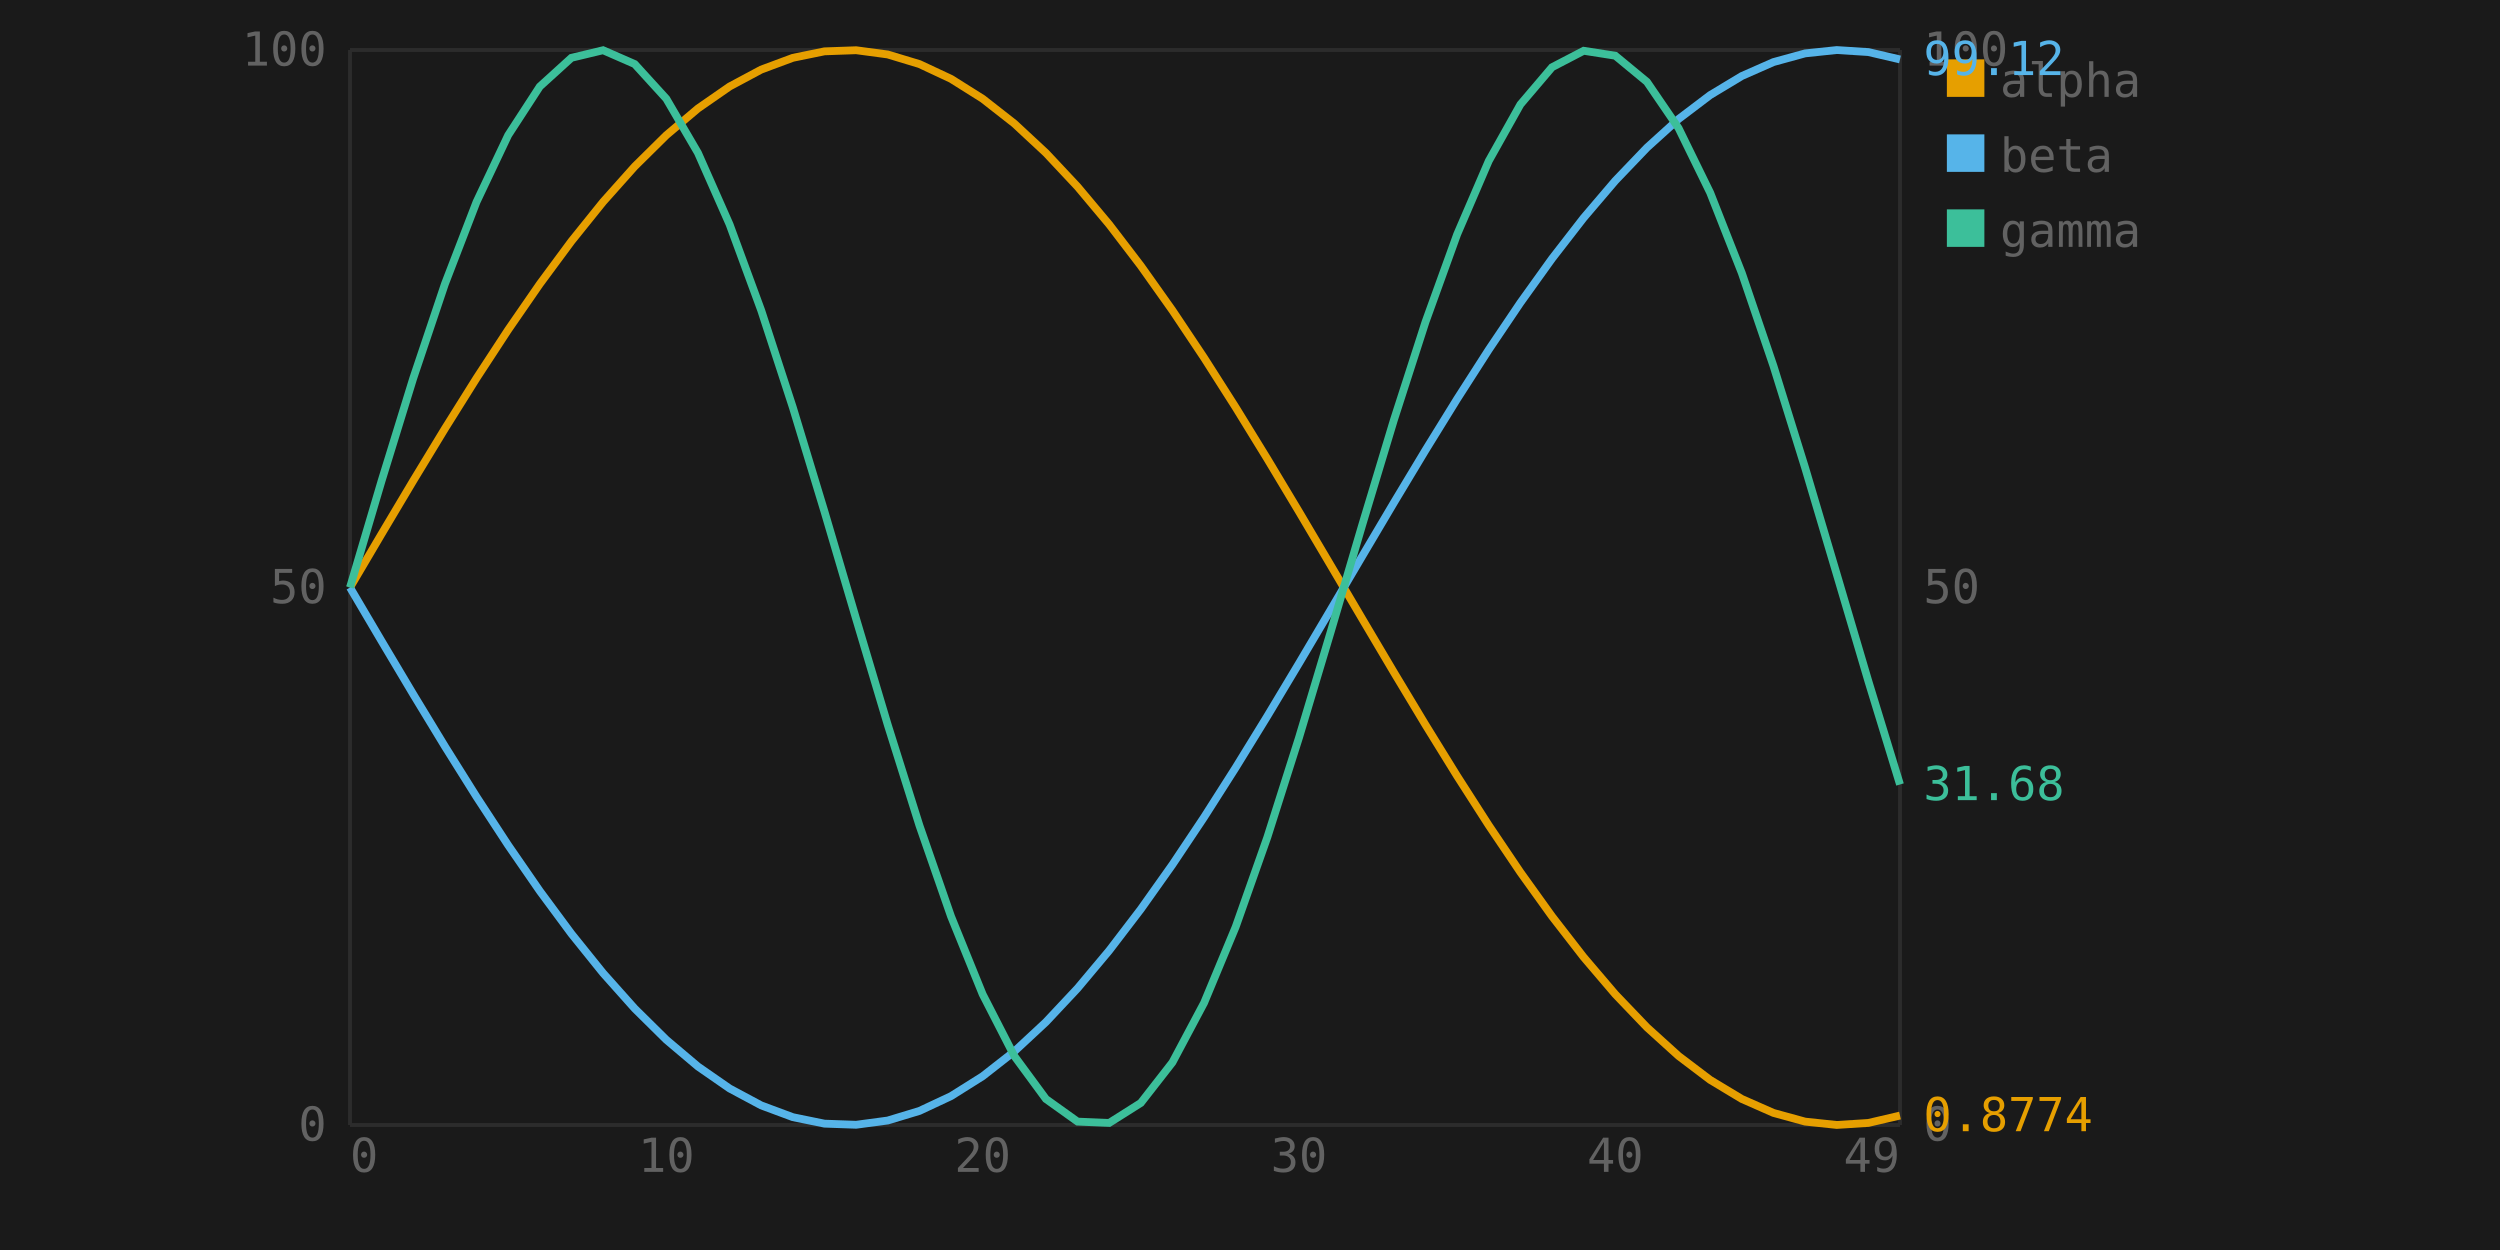
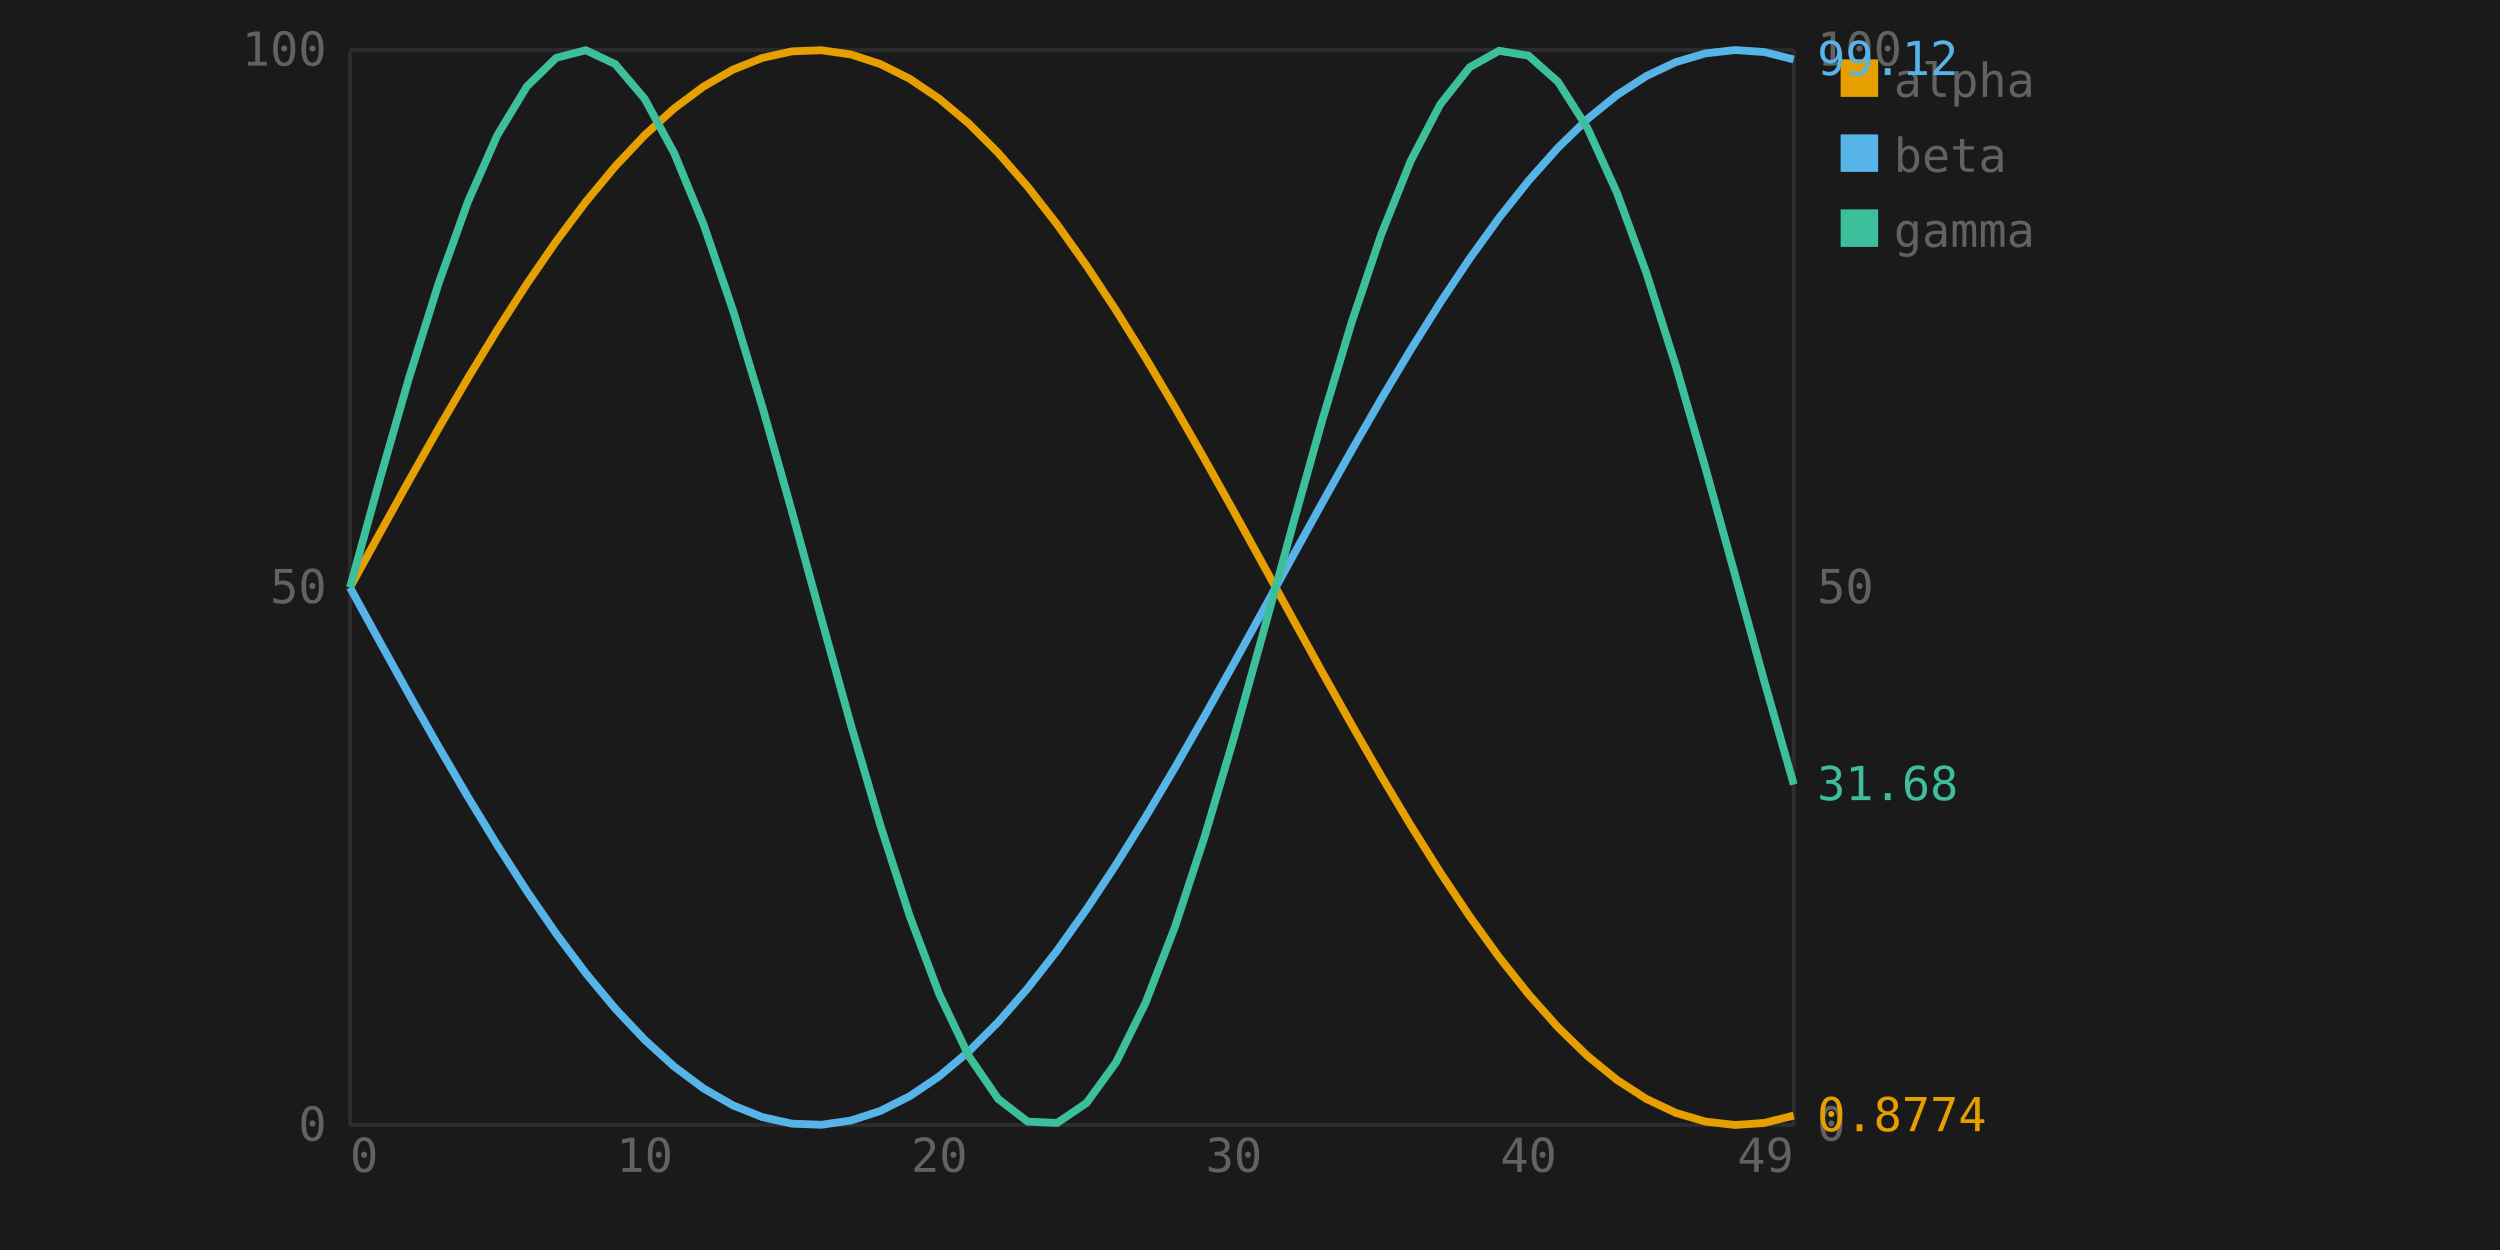
<svg xmlns="http://www.w3.org/2000/svg" viewBox="0 0 640 320" width="640" height="320">
  <rect width="100%" height="100%" fill="#1a1a1a" />
  <line x1="89.6" y1="12.8" x2="89.6" y2="288" stroke="#2c2c2c" stroke-width="1" />
-   <line x1="89.6" y1="288" x2="486.4" y2="288" stroke="#2c2c2c" stroke-width="1" />
-   <line x1="486.4" y1="12.8" x2="486.4" y2="288" stroke="#2c2c2c" stroke-width="1" />
-   <line x1="89.6" y1="12.8" x2="486.4" y2="12.8" stroke="#2c2c2c" stroke-width="1" />
+   <line x1="89.6" y1="288" x2="459.2" y2="288" stroke="#2c2c2c" stroke-width="1" />
+   <line x1="459.2" y1="12.8" x2="459.2" y2="288" stroke="#2c2c2c" stroke-width="1" />
+   <line x1="89.6" y1="12.8" x2="459.2" y2="12.8" stroke="#2c2c2c" stroke-width="1" />
  <text x="83.6" y="292" text-anchor="end" font-size="12" font-family="monospace" fill="#626262">0</text>
-   <text x="492.4" y="292" text-anchor="start" font-size="12" font-family="monospace" fill="#626262">0</text>
+   <text x="465.2" y="292" text-anchor="start" font-size="12" font-family="monospace" fill="#626262">0</text>
  <text x="83.6" y="154.4" text-anchor="end" font-size="12" font-family="monospace" fill="#626262">50</text>
-   <text x="492.4" y="154.4" text-anchor="start" font-size="12" font-family="monospace" fill="#626262">50</text>
+   <text x="465.2" y="154.4" text-anchor="start" font-size="12" font-family="monospace" fill="#626262">50</text>
  <text x="83.6" y="16.8" text-anchor="end" font-size="12" font-family="monospace" fill="#626262">100</text>
-   <text x="492.4" y="16.8" text-anchor="start" font-size="12" font-family="monospace" fill="#626262">100</text>
+   <text x="465.2" y="16.8" text-anchor="start" font-size="12" font-family="monospace" fill="#626262">100</text>
  <text x="89.6" y="300" text-anchor="start" font-size="12" font-family="monospace" fill="#626262">0</text>
-   <text x="170.58" y="300" text-anchor="middle" font-size="12" font-family="monospace" fill="#626262">10</text>
-   <text x="251.559" y="300" text-anchor="middle" font-size="12" font-family="monospace" fill="#626262">20</text>
-   <text x="332.539" y="300" text-anchor="middle" font-size="12" font-family="monospace" fill="#626262">30</text>
-   <text x="413.518" y="300" text-anchor="middle" font-size="12" font-family="monospace" fill="#626262">40</text>
-   <text x="486.4" y="300" text-anchor="end" font-size="12" font-family="monospace" fill="#626262">49</text>
-   <rect x="498.4" y="15.2" width="9.6" height="9.6" fill="#e69f00" />
-   <text x="512" y="24.8" text-anchor="start" font-size="12" font-family="monospace" fill="#626262">alpha</text>
-   <rect x="498.4" y="34.4" width="9.6" height="9.6" fill="#56b4e9" />
-   <text x="512" y="44" text-anchor="start" font-size="12" font-family="monospace" fill="#626262">beta</text>
-   <rect x="498.4" y="53.6" width="9.6" height="9.6" fill="#3cbf9a" />
-   <text x="512" y="63.2" text-anchor="start" font-size="12" font-family="monospace" fill="#626262">gamma</text>
-   <path d="M89.6 150.4 L97.698 136.663 L105.796 123.063 L113.894 109.736 L121.992 96.816 L130.09 84.431 L138.188 72.705 L146.286 61.756 L154.384 51.692 L162.482 42.614 L170.58 34.614 L178.678 27.77 L186.776 22.151 L194.873 17.814 L202.971 14.802 L211.069 13.145 L219.167 12.859 L227.265 13.947 L235.363 16.399 L243.461 20.189 L251.559 25.281 L259.657 31.622 L267.755 39.151 L275.853 47.791 L283.951 57.456 L292.049 68.05 L300.147 79.467 L308.245 91.593 L316.343 104.306 L324.441 117.479 L332.539 130.982 L340.637 144.679 L348.735 158.432 L356.833 172.106 L364.931 185.562 L373.029 198.668 L381.127 211.291 L389.224 223.305 L397.322 234.592 L405.42 245.037 L413.518 254.536 L421.616 262.995 L429.714 270.329 L437.812 276.464 L445.91 281.34 L454.008 284.908 L462.106 287.132 L470.204 287.989 L478.302 287.472 L486.4 285.585" fill="none" stroke="#e69f00" stroke-width="2" />
-   <path d="M89.6 150.4 L97.698 164.137 L105.796 177.737 L113.894 191.064 L121.992 203.984 L130.09 216.369 L138.188 228.095 L146.286 239.044 L154.384 249.108 L162.482 258.186 L170.58 266.186 L178.678 273.03 L186.776 278.649 L194.873 282.986 L202.971 285.998 L211.069 287.655 L219.167 287.941 L227.265 286.853 L235.363 284.401 L243.461 280.611 L251.559 275.519 L259.657 269.178 L267.755 261.649 L275.853 253.009 L283.951 243.344 L292.049 232.75 L300.147 221.333 L308.245 209.207 L316.343 196.494 L324.441 183.321 L332.539 169.818 L340.637 156.121 L348.735 142.368 L356.833 128.694 L364.931 115.238 L373.029 102.132 L381.127 89.509 L389.224 77.495 L397.322 66.208 L405.42 55.763 L413.518 46.264 L421.616 37.805 L429.714 30.471 L437.812 24.336 L445.91 19.46 L454.008 15.892 L462.106 13.668 L470.204 12.811 L478.302 13.328 L486.4 15.215" fill="none" stroke="#56b4e9" stroke-width="2" />
-   <path d="M89.6 150.4 L97.698 123.063 L105.796 96.816 L113.894 72.705 L121.992 51.692 L130.09 34.614 L138.188 22.151 L146.286 14.802 L154.384 12.859 L162.482 16.399 L170.58 25.281 L178.678 39.151 L186.776 57.456 L194.873 79.467 L202.971 104.306 L211.069 130.982 L219.167 158.432 L227.265 185.562 L235.363 211.291 L243.461 234.592 L251.559 254.536 L259.657 270.329 L267.755 281.34 L275.853 287.132 L283.951 287.472 L292.049 282.348 L300.147 271.963 L308.245 256.732 L316.343 237.262 L324.441 214.329 L332.539 188.848 L340.637 161.833 L348.735 134.363 L356.833 107.532 L364.931 82.41 L373.029 59.999 L381.127 41.191 L389.224 26.738 L397.322 17.214 L405.42 13 L413.518 14.264 L421.616 20.955 L429.714 32.807 L437.812 49.347 L445.91 69.915 L454.008 93.692 L462.106 119.73 L470.204 146.991 L478.302 174.387 L486.4 200.828" fill="none" stroke="#3cbf9a" stroke-width="2" />
-   <text x="492.4" y="289.585" text-anchor="start" font-size="12" font-family="monospace" fill="#e69f00">0.8774</text>
-   <text x="492.4" y="19.215" text-anchor="start" font-size="12" font-family="monospace" fill="#56b4e9">99.12</text>
-   <text x="492.4" y="204.828" text-anchor="start" font-size="12" font-family="monospace" fill="#3cbf9a">31.68</text>
+   <text x="165.029" y="300" text-anchor="middle" font-size="12" font-family="monospace" fill="#626262">10</text>
+   <text x="240.457" y="300" text-anchor="middle" font-size="12" font-family="monospace" fill="#626262">20</text>
+   <text x="315.886" y="300" text-anchor="middle" font-size="12" font-family="monospace" fill="#626262">30</text>
+   <text x="391.314" y="300" text-anchor="middle" font-size="12" font-family="monospace" fill="#626262">40</text>
+   <text x="459.2" y="300" text-anchor="end" font-size="12" font-family="monospace" fill="#626262">49</text>
+   <rect x="471.2" y="15.2" width="9.6" height="9.6" fill="#e69f00" />
+   <text x="484.8" y="24.8" text-anchor="start" font-size="12" font-family="monospace" fill="#626262">alpha</text>
+   <rect x="471.2" y="34.4" width="9.6" height="9.6" fill="#56b4e9" />
+   <text x="484.8" y="44" text-anchor="start" font-size="12" font-family="monospace" fill="#626262">beta</text>
+   <rect x="471.2" y="53.6" width="9.6" height="9.6" fill="#3cbf9a" />
+   <text x="484.8" y="63.2" text-anchor="start" font-size="12" font-family="monospace" fill="#626262">gamma</text>
+   <path d="M89.6 150.4 L97.143 136.663 L104.686 123.063 L112.229 109.736 L119.771 96.816 L127.314 84.431 L134.857 72.705 L142.4 61.756 L149.943 51.692 L157.486 42.614 L165.029 34.614 L172.571 27.77 L180.114 22.151 L187.657 17.814 L195.2 14.802 L202.743 13.145 L210.286 12.859 L217.829 13.947 L225.371 16.399 L232.914 20.189 L240.457 25.281 L248 31.622 L255.543 39.151 L263.086 47.791 L270.629 57.456 L278.171 68.05 L285.714 79.467 L293.257 91.593 L300.8 104.306 L308.343 117.479 L315.886 130.982 L323.429 144.679 L330.971 158.432 L338.514 172.106 L346.057 185.562 L353.6 198.668 L361.143 211.291 L368.686 223.305 L376.229 234.592 L383.771 245.037 L391.314 254.536 L398.857 262.995 L406.4 270.329 L413.943 276.464 L421.486 281.34 L429.029 284.908 L436.571 287.132 L444.114 287.989 L451.657 287.472 L459.2 285.585" fill="none" stroke="#e69f00" stroke-width="2" />
+   <path d="M89.6 150.4 L97.143 164.137 L104.686 177.737 L112.229 191.064 L119.771 203.984 L127.314 216.369 L134.857 228.095 L142.4 239.044 L149.943 249.108 L157.486 258.186 L165.029 266.186 L172.571 273.03 L180.114 278.649 L187.657 282.986 L195.2 285.998 L202.743 287.655 L210.286 287.941 L217.829 286.853 L225.371 284.401 L232.914 280.611 L240.457 275.519 L248 269.178 L255.543 261.649 L263.086 253.009 L270.629 243.344 L278.171 232.75 L285.714 221.333 L293.257 209.207 L300.8 196.494 L308.343 183.321 L315.886 169.818 L323.429 156.121 L330.971 142.368 L338.514 128.694 L346.057 115.238 L353.6 102.132 L361.143 89.509 L368.686 77.495 L376.229 66.208 L383.771 55.763 L391.314 46.264 L398.857 37.805 L406.4 30.471 L413.943 24.336 L421.486 19.46 L429.029 15.892 L436.571 13.668 L444.114 12.811 L451.657 13.328 L459.2 15.215" fill="none" stroke="#56b4e9" stroke-width="2" />
+   <path d="M89.6 150.4 L97.143 123.063 L104.686 96.816 L112.229 72.705 L119.771 51.692 L127.314 34.614 L134.857 22.151 L142.4 14.802 L149.943 12.859 L157.486 16.399 L165.029 25.281 L172.571 39.151 L180.114 57.456 L187.657 79.467 L195.2 104.306 L202.743 130.982 L210.286 158.432 L217.829 185.562 L225.371 211.291 L232.914 234.592 L240.457 254.536 L248 270.329 L255.543 281.34 L263.086 287.132 L270.629 287.472 L278.171 282.348 L285.714 271.963 L293.257 256.732 L300.8 237.262 L308.343 214.329 L315.886 188.848 L323.429 161.833 L330.971 134.363 L338.514 107.532 L346.057 82.41 L353.6 59.999 L361.143 41.191 L368.686 26.738 L376.229 17.214 L383.771 13 L391.314 14.264 L398.857 20.955 L406.4 32.807 L413.943 49.347 L421.486 69.915 L429.029 93.692 L436.571 119.73 L444.114 146.991 L451.657 174.387 L459.2 200.828" fill="none" stroke="#3cbf9a" stroke-width="2" />
+   <text x="465.2" y="289.585" text-anchor="start" font-size="12" font-family="monospace" fill="#e69f00">0.8774</text>
+   <text x="465.2" y="19.215" text-anchor="start" font-size="12" font-family="monospace" fill="#56b4e9">99.12</text>
+   <text x="465.2" y="204.828" text-anchor="start" font-size="12" font-family="monospace" fill="#3cbf9a">31.68</text>
</svg>
